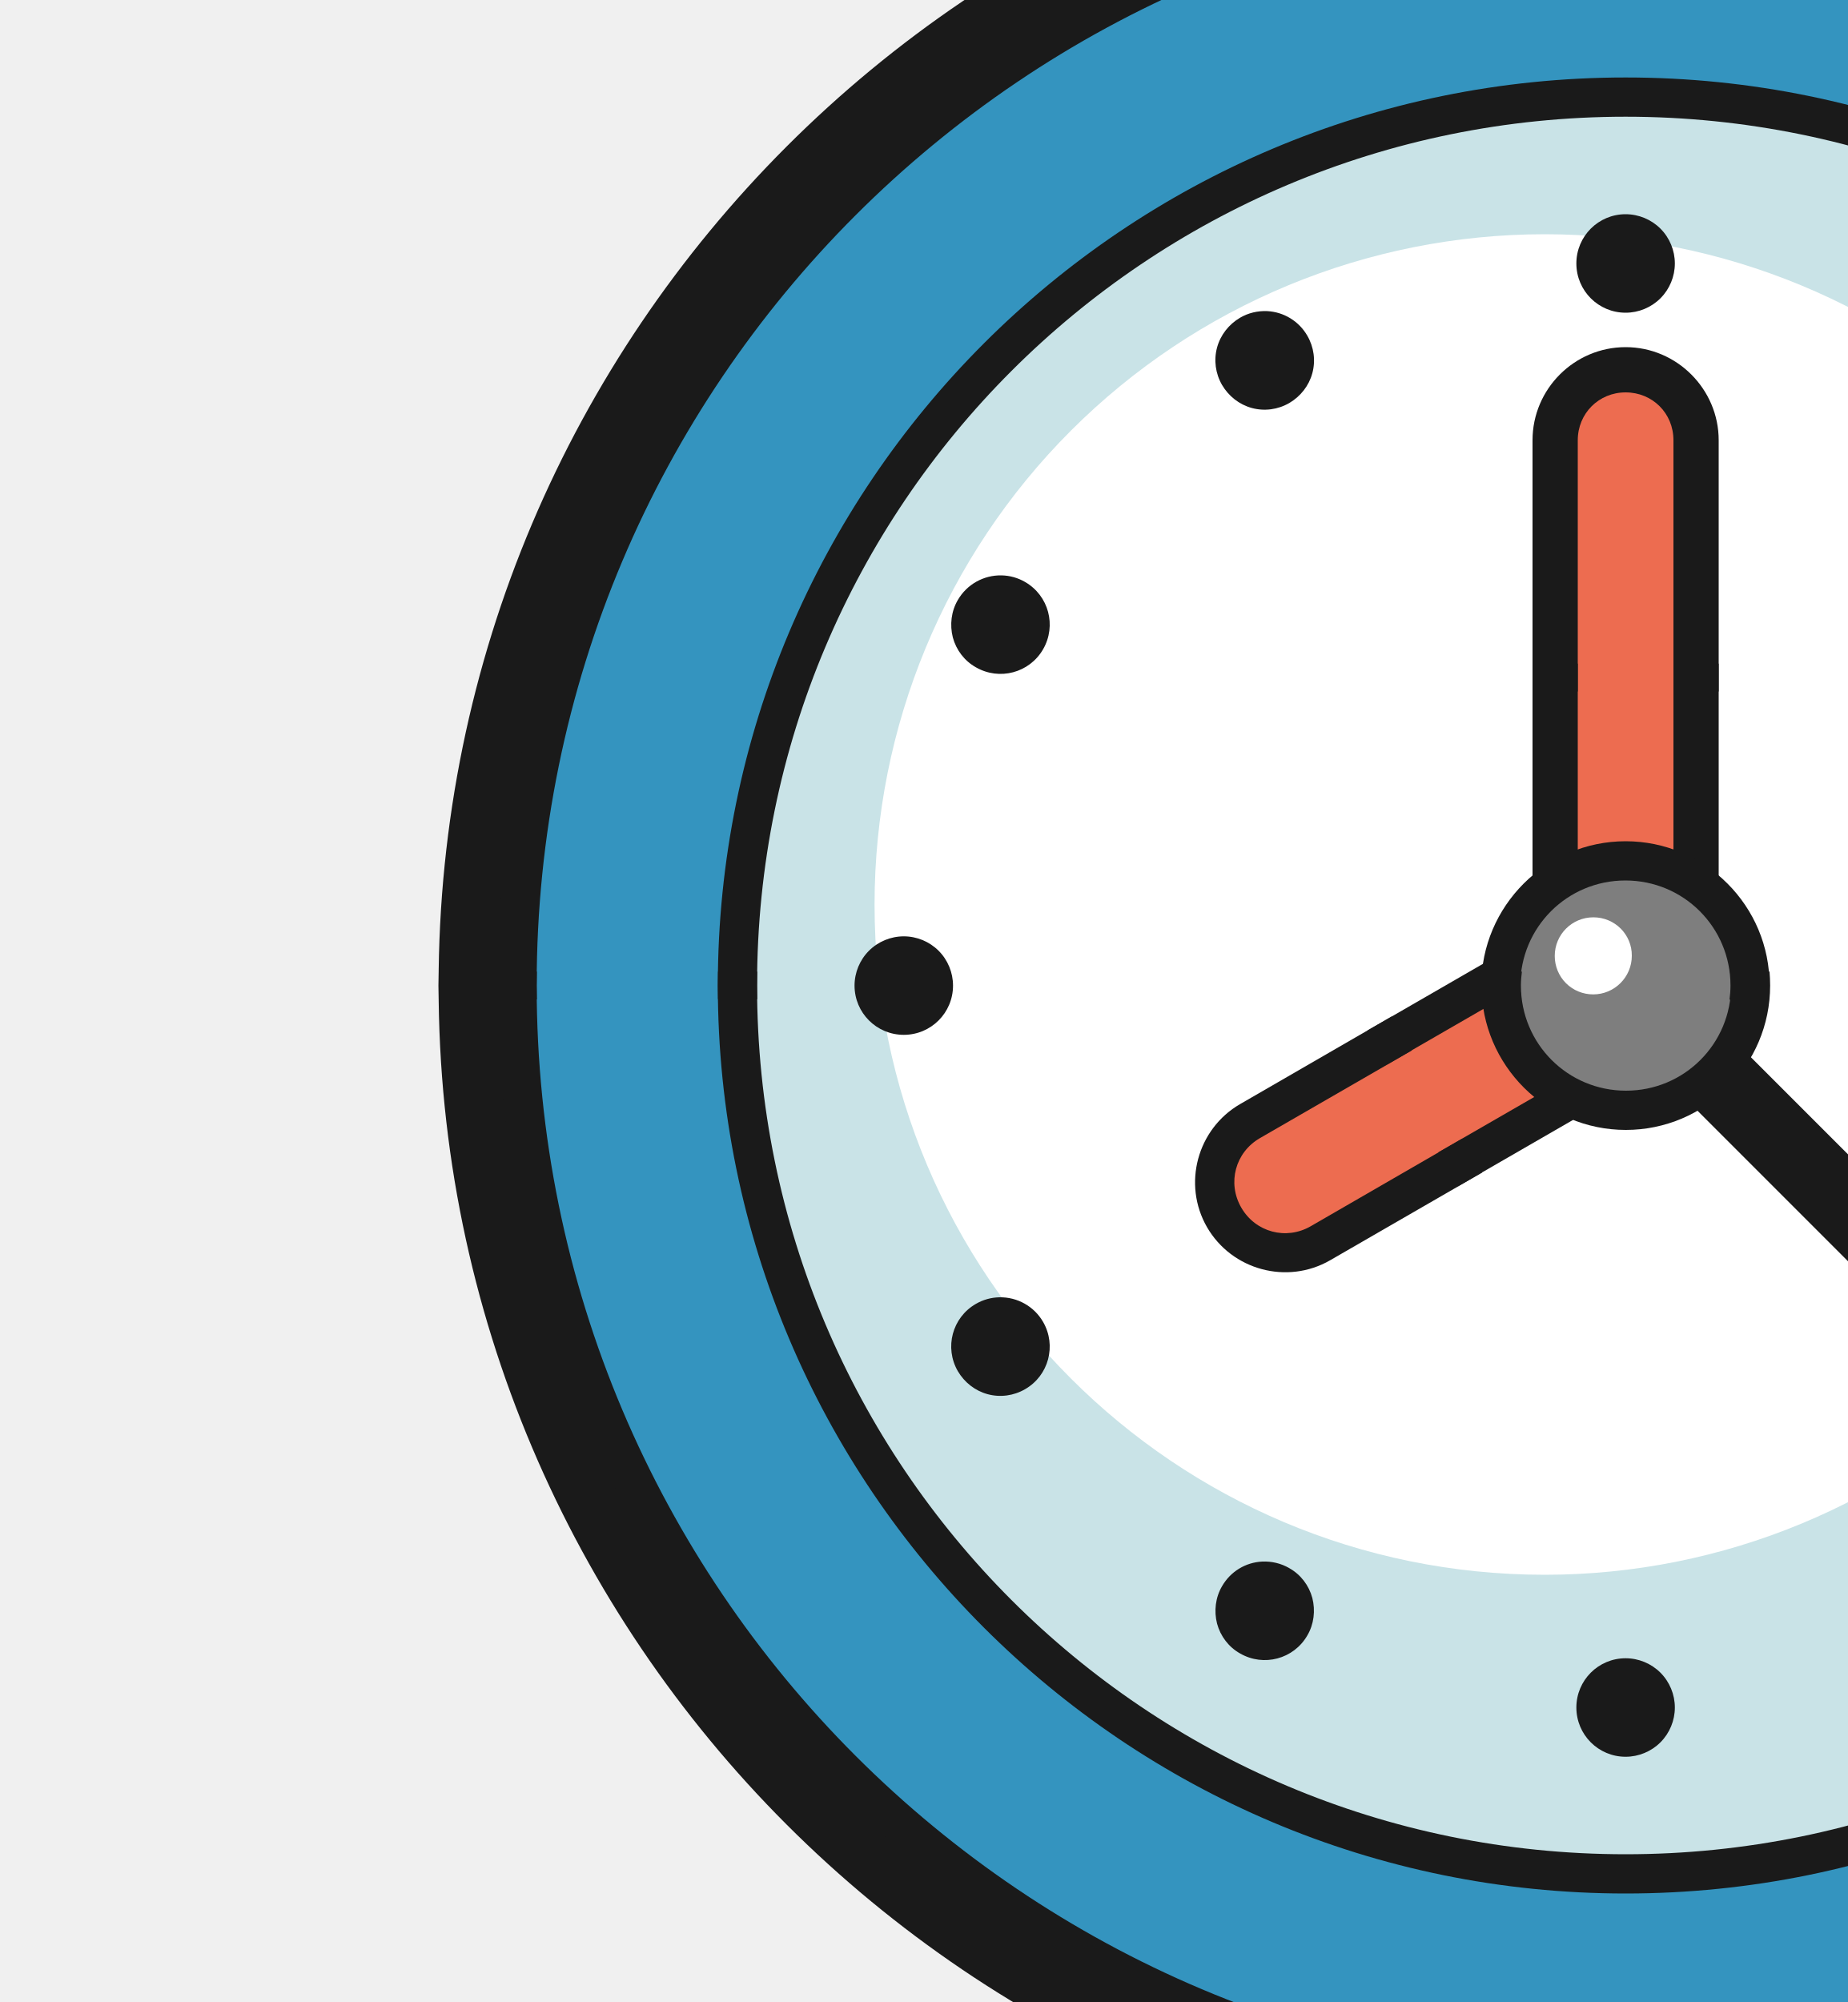
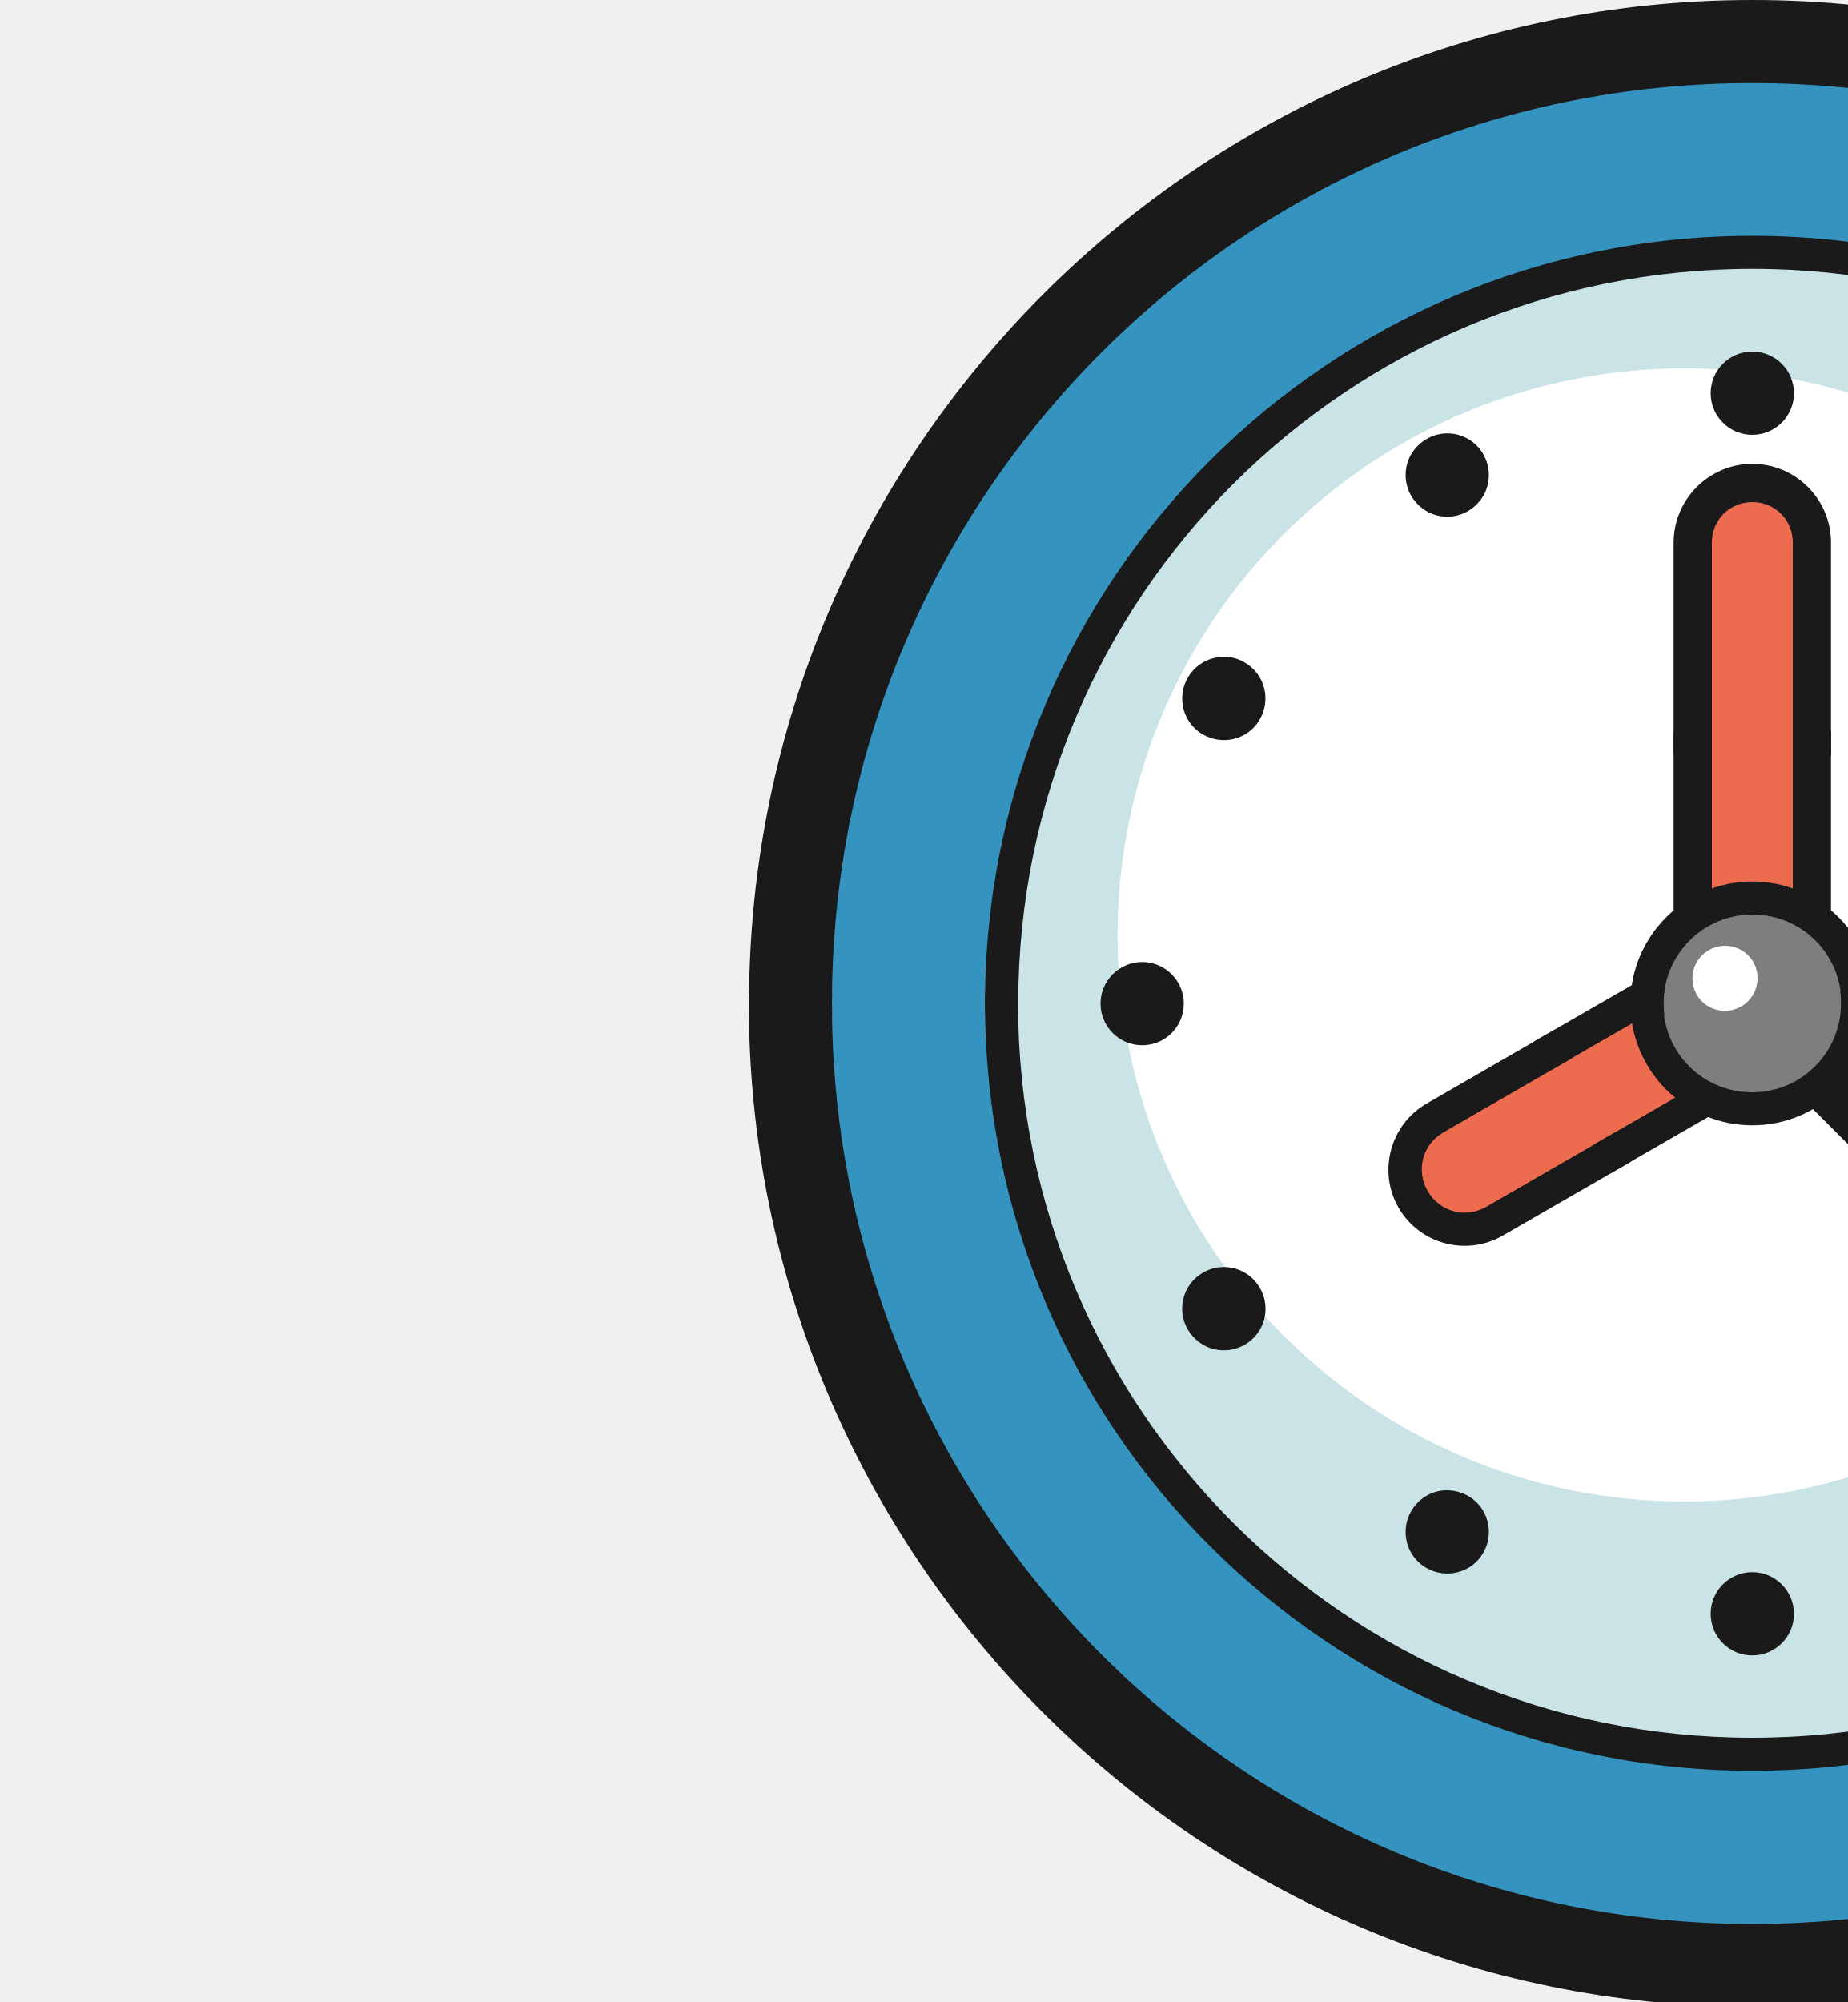
<svg xmlns="http://www.w3.org/2000/svg" version="1.1" id="Слой_1" x="0px" y="0px" viewBox="0 0 923 1000" style="enable-background:new 0 0 923 1000;" xml:space="preserve">
  <style type="text/css">
	.st0{fill:#1A1A1A;}
	.st1{fill:#3494BF;}
	.st2{fill:#C9E3E7;}
	.st3{fill:#FFFFFF;}
	.st4{fill:#ED6C50;}
	.st5{fill:#7E7E7E;}
</style>
  <g>
-     <path class="st0" d="M219.2,485.3c0,2.3-0.1,4.6-0.1,7c0,327,266,592.9,593,592.9S1405,819.3,1405,492.3c0-2.3-0.1-4.7-0.1-7h-78.4   c0,2.3,0.1,4.6,0.1,7c0,284.6-229.9,514.5-514.5,514.5c-284.6,0-514.6-229.9-514.6-514.5c0-2.3,0.1-4.7,0.1-7H219.2z" />
-     <path class="st0" d="M812.1-100.7c-327,0-593,266-593,593c0,2.3,0.1,4.6,0.1,7h78.4c0-2.3-0.1-4.6-0.1-7   c0-284.7,230-514.6,514.6-514.6s514.5,229.9,514.5,514.6c0,2.3-0.1,4.6-0.1,7h78.4c0-2.3,0.1-4.6,0.1-7   C1405,165.2,1139.1-100.7,812.1-100.7L812.1-100.7z" />
-     <path class="st1" d="M1365.8,492.3c0,146.9-58.3,287.7-162.2,391.6C1099.8,987.7,959,1046,812.1,1046s-287.7-58.3-391.6-162.2   C316.7,780,258.3,639.1,258.3,492.3c0-146.9,58.3-287.7,162.2-391.6S665.2-61.5,812.1-61.5s287.7,58.3,391.6,162.2   C1307.5,204.5,1365.8,345.4,1365.8,492.3L1365.8,492.3z" />
-     <path class="st2" d="M812.1,48.5c-117.7,0-230.5,46.7-313.8,130c-83.2,83.2-130,196.1-130,313.8C368.3,737.4,567,936,812,936   c117.7,0,230.6-46.7,313.8-130c83.2-83.2,130-196.1,130-313.8s-46.7-230.6-130-313.8C1042.6,95.3,929.8,48.5,812.1,48.5L812.1,48.5   z" />
-     <path class="st3" d="M771.7,117c-88.8,0-173.9,35.3-236.7,98.1S436.9,363,436.9,451.8c0,184.9,149.9,334.8,334.8,334.8   c88.8,0,173.9-35.3,236.7-98c62.8-62.8,98.1-147.9,98.1-236.7s-35.3-173.9-98.1-236.7C945.6,152.3,860.4,117,771.7,117L771.7,117z" />
-     <path class="st0" d="M812.1,492.2c7.4-7.4,19.3-7.4,26.7,0l230.6,230.6c7.4,7.4,7.4,19.3,0,26.7s-19.3,7.4-26.7,0L812.1,518.9   C804.7,511.6,804.7,499.6,812.1,492.2L812.1,492.2z" />
-     <path class="st4" d="M812.1,184.7c19.5,0,35.2,15.7,35.2,35.2V457c0,19.5-15.7,35.2-35.2,35.2s-35.2-15.7-35.2-35.2V219.9   C776.9,200.4,792.6,184.7,812.1,184.7L812.1,184.7z" />
-     <path class="st0" d="M812.1,173.4c-25.6,0-46.5,20.9-46.5,46.5v125.5h22.6V219.9c0-13.4,10.5-23.9,23.9-23.9   c13.4,0,23.9,10.4,23.9,23.9v125.5h22.6V219.9C858.6,194.4,837.7,173.4,812.1,173.4L812.1,173.4z" />
-     <path class="st4" d="M611.5,608.1c-9.8-16.9-4-38.3,12.9-48.1L764,479.4c16.9-9.7,38.3-4,48.1,12.9c9.7,16.9,4,38.3-12.9,48.1   l-139.6,80.5C642.7,630.7,621.2,624.9,611.5,608.1L611.5,608.1z" />
-     <path class="st0" d="M695.3,507.7l-75.8,43.8c-21.4,12.4-28.9,40-16.5,61.5c12.4,21.4,40,28.9,61.5,16.5l75.9-43.8l-9.8-17   l-75.8,43.8c-12.3,7.1-27.6,3-34.7-9.3c-7.1-12.3-3-27.6,9.3-34.7l75.9-43.8L695.3,507.7z" />
-     <path class="st0" d="M765.6,331.5V457c0,25.6,20.9,46.5,46.5,46.5c25.6,0,46.5-20.9,46.5-46.5V331.5H836V457   c0,13.4-10.5,23.9-23.9,23.9c-13.4,0-23.9-10.5-23.9-23.9V331.5H765.6z" />
-     <path class="st0" d="M780.4,464.9c-7.3,0.2-14.6,2.1-21.3,6l-75.9,43.8l9.8,17l75.9-43.8c12.3-7.1,27.5-3,34.7,9.3   c7.1,12.3,3.1,27.6-9.3,34.7l-75.8,43.7l9.8,17l75.9-43.8c21.4-12.4,28.8-40,16.5-61.5C812.1,472.6,796.3,464.5,780.4,464.9   L780.4,464.9z" />
-     <path class="st5" d="M812.1,430c-16.5,0-32.4,6.6-44,18.2c-11.7,11.7-18.2,27.5-18.2,44c0,34.4,27.9,62.3,62.3,62.3   c16.5,0,32.4-6.6,44-18.2c11.7-11.7,18.2-27.5,18.2-44s-6.6-32.4-18.2-44C844.5,436.5,828.6,430,812.1,430L812.1,430z" />
-     <path class="st0" d="M248.6,485.3c0,2.3-0.1,4.6-0.1,7c0,311.1,252.4,563.6,563.6,563.6s563.5-252.4,563.5-563.6   c0-2.3-0.1-4.6-0.1-7h-19.6c0,2.3,0.1,4.6,0.1,7c0,300.5-243.4,544-543.9,544s-544-243.4-544-544c0-2.3,0.1-4.6,0.1-7L248.6,485.3   L248.6,485.3z" />
-     <path class="st0" d="M358.7,485.3c0,2.3-0.1,4.6-0.1,7c0,250.4,203.2,453.5,453.5,453.5c250.4,0,453.5-203.2,453.5-453.5   c0-2.3-0.1-4.7-0.1-7h-19.6c0,2.3,0.1,4.6,0.1,7c0,239.8-194.2,433.9-433.9,433.9c-239.8,0-433.9-194.2-433.9-433.9   c0-2.3,0.1-4.7,0.1-7L358.7,485.3L358.7,485.3z" />
-     <path class="st0" d="M740.4,485.3c-0.2,2.3-0.3,4.6-0.3,7c0,39.7,32.4,72.1,72.1,72.1s72.1-32.4,72.1-72.1c0-2.4-0.1-4.7-0.3-7   h-19.7c0.3,2.3,0.5,4.6,0.5,7c0,29.1-23.4,52.5-52.5,52.5s-52.5-23.4-52.5-52.5c0-2.4,0.2-4.7,0.5-7L740.4,485.3L740.4,485.3z" />
-     <path class="st0" d="M812.1,107c-13.6,0-24.6,11-24.6,24.6s11,24.6,24.6,24.6c6.5,0,12.8-2.6,17.4-7.2c4.6-4.6,7.2-10.9,7.2-17.4   s-2.6-12.8-7.2-17.4C824.9,109.6,818.6,107,812.1,107L812.1,107z" />
-     <path class="st0" d="M812.1,828.3c-13.6,0-24.6,11-24.6,24.6s11,24.6,24.6,24.6c6.5,0,12.8-2.6,17.4-7.2c4.6-4.6,7.2-10.9,7.2-17.4   s-2.6-12.8-7.2-17.4C824.9,830.9,818.6,828.3,812.1,828.3L812.1,828.3z" />
-     <path class="st0" d="M1172.7,467.7c-6.5,0-12.8,2.6-17.4,7.2c-4.6,4.6-7.2,10.9-7.2,17.4s2.6,12.8,7.2,17.4   c4.6,4.6,10.9,7.2,17.4,7.2c13.6,0,24.6-11,24.6-24.6S1186.3,467.7,1172.7,467.7L1172.7,467.7z" />
-     <path class="st0" d="M451.5,467.7c-6.5,0-12.8,2.6-17.4,7.2s-7.2,10.9-7.2,17.4c0,13.6,11,24.6,24.6,24.6c13.6,0,24.6-11,24.6-24.6   c0-6.5-2.6-12.8-7.2-17.4C464.3,470.3,458,467.7,451.5,467.7L451.5,467.7z" />
-     <path class="st0" d="M991.2,155.4c-8.4,0.4-15.9,5-20.1,12.3c-3.3,5.6-4.1,12.4-2.5,18.7c1.7,6.3,5.8,11.7,11.5,14.9   c5.6,3.3,12.4,4.1,18.7,2.5c6.3-1.7,11.7-5.8,14.9-11.5c3.3-5.6,4.1-12.4,2.5-18.7c-1.7-6.3-5.8-11.7-11.5-14.9   C1000.6,156.3,995.9,155.2,991.2,155.4L991.2,155.4z" />
-     <path class="st0" d="M630.6,780c-8.4,0.4-15.9,5-20.1,12.3c-3.3,5.6-4.1,12.4-2.5,18.7c1.7,6.3,5.8,11.7,11.5,14.9   c11.8,6.8,26.8,2.8,33.6-9c3.3-5.6,4.1-12.4,2.5-18.7c-1.7-6.3-5.8-11.7-11.5-14.9C640,780.9,635.3,779.8,630.6,780L630.6,780z" />
-     <path class="st0" d="M1123.8,287.4c-4.1,0.1-8.1,1.2-11.7,3.3c-5.6,3.3-9.8,8.6-11.5,14.9s-0.8,13,2.5,18.7   c3.3,5.6,8.6,9.8,14.9,11.5c6.3,1.7,13,0.8,18.7-2.5c5.6-3.3,9.8-8.6,11.5-14.9c1.7-6.3,0.8-13-2.5-18.7   C1141.2,291.9,1132.8,287.1,1123.8,287.4L1123.8,287.4z" />
-     <path class="st0" d="M499.2,648c-4.1,0.1-8.1,1.2-11.7,3.3c-11.8,6.8-15.8,21.8-9,33.6c3.3,5.6,8.6,9.8,14.9,11.5   c6.3,1.7,13,0.8,18.7-2.5c11.8-6.8,15.8-21.8,9-33.6C516.6,652.5,508.2,647.8,499.2,648L499.2,648z" />
-     <path class="st0" d="M633,155.4c-4.7-0.2-9.4,0.9-13.5,3.3c-5.6,3.3-9.8,8.6-11.5,14.9c-1.7,6.3-0.8,13,2.5,18.7   c3.3,5.6,8.6,9.8,14.9,11.5c6.3,1.7,13,0.8,18.7-2.5c5.6-3.3,9.8-8.6,11.5-14.9c1.7-6.3,0.8-13-2.5-18.7   C648.9,160.4,641.3,155.8,633,155.4L633,155.4z" />
-     <path class="st0" d="M993.6,780c-4.7-0.2-9.4,0.9-13.5,3.3c-5.6,3.3-9.8,8.6-11.5,14.9c-1.7,6.3-0.8,13,2.5,18.7   c6.8,11.8,21.8,15.8,33.6,9c5.6-3.3,9.8-8.6,11.5-14.9c1.7-6.3,0.8-13-2.5-18.7C1009.5,785,1001.9,780.4,993.6,780L993.6,780z" />
-     <path class="st0" d="M500.4,287.4c-9-0.2-17.4,4.5-21.9,12.3c-3.3,5.6-4.1,12.4-2.5,18.7c1.7,6.3,5.8,11.7,11.5,14.9   c11.8,6.8,26.8,2.8,33.6-9c6.8-11.8,2.8-26.8-9-33.6C508.5,288.6,504.5,287.5,500.4,287.4L500.4,287.4z" />
-     <path class="st0" d="M1125,648c-9-0.2-17.4,4.5-21.9,12.3c-6.8,11.8-2.8,26.8,9,33.6c5.6,3.3,12.4,4.1,18.7,2.5   c6.3-1.7,11.7-5.8,14.9-11.5c6.8-11.8,2.8-26.8-9-33.6C1133.1,649.2,1129.1,648.1,1125,648L1125,648z" />
-     <path class="st3" d="M796,458.2c-10.7,0-19.3,8.6-19.3,19.3c0,5.1,2,10,5.6,13.6c3.6,3.6,8.5,5.6,13.6,5.6   c10.6,0,19.3-8.6,19.3-19.3C815.3,466.8,806.7,458.2,796,458.2L796,458.2z" />
-     <path class="st0" d="M812.1-71.3c-311.1,0-563.6,252.4-563.6,563.5c0,2.3,0.1,4.6,0.1,7h19.6c0-2.3-0.1-4.6-0.1-7   c0-300.5,243.4-543.9,544-543.9c300.5,0,543.9,243.4,543.9,543.9c0,2.3-0.1,4.6-0.1,7h19.6c0-2.3,0.1-4.6,0.1-7   C1375.6,181.1,1123.2-71.3,812.1-71.3L812.1-71.3z" />
-     <path class="st0" d="M812.1,38.7c-250.4,0-453.5,203.2-453.5,453.5c0,2.3,0.1,4.6,0.1,6.9h19.6c0-2.3-0.1-4.6-0.1-6.9   c0-239.8,194.2-433.9,433.9-433.9c239.8,0,433.9,194.2,433.9,433.9c0,2.3-0.1,4.6-0.1,6.9h19.6c0-2.3,0.1-4.6,0.1-6.9   C1265.6,241.9,1062.5,38.7,812.1,38.7L812.1,38.7z" />
-     <path class="st0" d="M812.1,420.2c-39.7,0-72.1,32.4-72.1,72.1c0,2.3,0.1,4.7,0.3,7H760c-0.3-2.3-0.5-4.6-0.5-7   c0-29.1,23.4-52.5,52.5-52.5c29.1,0,52.5,23.4,52.5,52.5c0,2.4-0.2,4.7-0.5,7h19.7c0.2-2.3,0.3-4.6,0.3-7   C884.2,452.6,851.8,420.2,812.1,420.2L812.1,420.2z" />
+     <path class="st0" d="M374.2,495.3c0,1.9-0.1,3.9-0.1,5.9c0,276.4,224.8,501.2,501.3,501.2s501.2-224.8,501.2-501.2   c0-1.9-0.1-4-0.1-5.9h-66.3c0,1.9,0.1,3.9,0.1,5.9c0,240.6-194.3,434.9-434.9,434.9s-435-194.3-435-434.9c0-1.9,0.1-4,0.1-5.9   H374.2z" />
+     <path class="st0" d="M875.4,0C599,0,374.2,224.8,374.2,501.3c0,1.9,0.1,3.9,0.1,5.9h66.3c0-1.9-0.1-3.9-0.1-5.9   c0-240.7,194.4-435,435-435s434.9,194.3,434.9,435c0,1.9-0.1,3.9-0.1,5.9h66.3c0-1.9,0.1-3.9,0.1-5.9   C1376.6,224.8,1151.8,0,875.4,0L875.4,0z" />
+     <path class="st1" d="M1343.4,501.3c0,124.2-49.3,243.2-137.1,331c-87.7,87.7-206.8,137-330.9,137s-243.2-49.3-331-137.1   c-87.7-87.7-137.1-206.8-137.1-330.9c0-124.2,49.3-243.2,137.1-331s206.8-137.1,331-137.1s243.2,49.3,331,137.1   C1294.2,258,1343.4,377.1,1343.4,501.3L1343.4,501.3z" />
+     <path class="st2" d="M875.4,126.1c-99.5,0-194.8,39.5-265.3,109.9c-70.3,70.3-109.9,165.8-109.9,265.3   c0,207.2,168,375.1,375.1,375.1c99.5,0,194.9-39.5,265.3-109.9c70.3-70.3,109.9-165.8,109.9-265.3s-39.5-194.9-109.9-265.3   C1070.2,165.7,974.9,126.1,875.4,126.1L875.4,126.1z" />
+     <path class="st3" d="M841.3,184c-75.1,0-147,29.8-200.1,82.9C588.1,320,558.3,392,558.3,467c0,156.3,126.7,283,283,283   c75.1,0,147-29.8,200.1-82.8c53.1-53.1,82.9-125,82.9-200.1s-29.8-147-82.9-200.1C988.3,213.9,916.2,184,841.3,184L841.3,184z" />
+     <path class="st0" d="M875.4,501.2c6.3-6.3,16.3-6.3,22.6,0l194.9,194.9c6.3,6.3,6.3,16.3,0,22.6s-16.3,6.3-22.6,0L875.4,523.7   C869.1,517.6,869.1,507.4,875.4,501.2L875.4,501.2z" />
+     <path class="st4" d="M875.4,241.2c16.5,0,29.8,13.3,29.8,29.8v200.4c0,16.5-13.3,29.8-29.8,29.8s-29.8-13.3-29.8-29.8V271   C845.7,254.5,858.9,241.2,875.4,241.2L875.4,241.2z" />
+     <path class="st0" d="M875.4,231.7c-21.6,0-39.3,17.7-39.3,39.3v106.1h19.1V271c0-11.3,8.9-20.2,20.2-20.2s20.2,8.8,20.2,20.2v106.1   h19.1V271C914.7,249.4,897,231.7,875.4,231.7L875.4,231.7z" />
+     <path class="st4" d="M705.8,599.1c-8.3-14.3-3.4-32.4,10.9-40.7l118-68.1c14.3-8.2,32.4-3.4,40.7,10.9c8.2,14.3,3.4,32.4-10.9,40.7   l-118,68C732.2,618.2,714,613.3,705.8,599.1L705.8,599.1z" />
+     <path class="st0" d="M776.7,514.3l-64.1,37c-18.1,10.5-24.4,33.8-13.9,52c10.5,18.1,33.8,24.4,52,13.9l64.2-37l-8.3-14.4l-64.1,37   c-10.4,6-23.3,2.5-29.3-7.9c-6-10.4-2.5-23.3,7.9-29.3l64.2-37L776.7,514.3z" />
+     <path class="st0" d="M836.1,365.3v106.1c0,21.6,17.7,39.3,39.3,39.3c21.6,0,39.3-17.7,39.3-39.3V365.3h-19.1v106.1   c0,11.3-8.9,20.2-20.2,20.2s-20.2-8.9-20.2-20.2V365.3H836.1z" />
+     <path class="st0" d="M848.6,478.1c-6.2,0.2-12.3,1.8-18,5.1l-64.2,37l8.3,14.4l64.2-37c10.4-6,23.2-2.5,29.3,7.9   c6,10.4,2.6,23.3-7.9,29.3l-64.1,36.9l8.3,14.4l64.2-37c18.1-10.5,24.3-33.8,13.9-52C875.4,484.6,862,477.8,848.6,478.1   L848.6,478.1z" />
+     <path class="st5" d="M875.4,448.6c-13.9,0-27.4,5.6-37.2,15.4c-9.9,9.9-15.4,23.2-15.4,37.2c0,29.1,23.6,52.7,52.7,52.7   c13.9,0,27.4-5.6,37.2-15.4c9.9-9.9,15.4-23.2,15.4-37.2c0-13.9-5.6-27.4-15.4-37.2C902.8,454.1,889.4,448.6,875.4,448.6   L875.4,448.6z" />
+     <path class="st0" d="M399.1,495.3c0,1.9-0.1,3.9-0.1,5.9c0,263,213.3,476.4,476.4,476.4s476.3-213.3,476.3-476.4   c0-1.9-0.1-3.9-0.1-5.9h-16.6c0,1.9,0.1,3.9,0.1,5.9c0,254-205.7,459.8-459.7,459.8S415.6,755.3,415.6,501.3c0-1.9,0.1-3.9,0.1-5.9   L399.1,495.3L399.1,495.3z" />
+     <path class="st0" d="M492.2,495.3c0,1.9-0.1,3.9-0.1,5.9c0,211.7,171.8,383.3,383.3,383.3c211.7,0,383.3-171.8,383.3-383.3   c0-1.9-0.1-4-0.1-5.9h-16.6c0,1.9,0.1,3.9,0.1,5.9C1242.2,704,1078,868,875.4,868c-202.7,0-366.8-164.2-366.8-366.8   c0-1.9,0.1-4,0.1-5.9L492.2,495.3L492.2,495.3z" />
+     <path class="st0" d="M814.8,495.3c-0.2,1.9-0.3,3.9-0.3,5.9c0,33.6,27.4,60.9,60.9,60.9c33.6,0,60.9-27.4,60.9-60.9   c0-2-0.1-4-0.3-5.9h-16.7c0.3,1.9,0.4,3.9,0.4,5.9c0,24.6-19.8,44.4-44.4,44.4s-44.4-19.8-44.4-44.4c0-2,0.2-4,0.4-5.9L814.8,495.3   L814.8,495.3z" />
+     <path class="st0" d="M875.4,175.6c-11.5,0-20.8,9.3-20.8,20.8s9.3,20.8,20.8,20.8c5.5,0,10.8-2.2,14.7-6.1   c3.9-3.9,6.1-9.2,6.1-14.7c0-5.5-2.2-10.8-6.1-14.7C886.2,177.8,880.9,175.6,875.4,175.6L875.4,175.6z" />
+     <path class="st0" d="M875.4,785.3c-11.5,0-20.8,9.3-20.8,20.8s9.3,20.8,20.8,20.8c5.5,0,10.8-2.2,14.7-6.1   c3.9-3.9,6.1-9.2,6.1-14.7s-2.2-10.8-6.1-14.7C886.2,787.5,880.9,785.3,875.4,785.3L875.4,785.3z" />
+     <path class="st0" d="M1180.2,480.5c-5.5,0-10.8,2.2-14.7,6.1c-3.9,3.9-6.1,9.2-6.1,14.7c0,5.5,2.2,10.8,6.1,14.7   c3.9,3.9,9.2,6.1,14.7,6.1c11.5,0,20.8-9.3,20.8-20.8S1191.7,480.5,1180.2,480.5L1180.2,480.5z" />
+     <path class="st0" d="M570.6,480.5c-5.5,0-10.8,2.2-14.7,6.1s-6.1,9.2-6.1,14.7c0,11.5,9.3,20.8,20.8,20.8s20.8-9.3,20.8-20.8   c0-5.5-2.2-10.8-6.1-14.7C581.4,482.7,576.1,480.5,570.6,480.5L570.6,480.5z" />
+     <path class="st0" d="M1026.8,216.5c-7.1,0.3-13.4,4.2-17,10.4c-2.8,4.7-3.5,10.5-2.1,15.8c1.4,5.3,4.9,9.9,9.7,12.6   c4.7,2.8,10.5,3.5,15.8,2.1c5.3-1.4,9.9-4.9,12.6-9.7c2.8-4.7,3.5-10.5,2.1-15.8c-1.4-5.3-4.9-9.9-9.7-12.6   C1034.7,217.2,1030.8,216.3,1026.8,216.5L1026.8,216.5z" />
+     <path class="st0" d="M722,744.4c-7.1,0.3-13.4,4.2-17,10.4c-2.8,4.7-3.5,10.5-2.1,15.8c1.4,5.3,4.9,9.9,9.7,12.6   c10,5.7,22.7,2.4,28.4-7.6c2.8-4.7,3.5-10.5,2.1-15.8c-1.4-5.3-4.9-9.9-9.7-12.6C729.9,745.2,726,744.3,722,744.4L722,744.4z" />
+     <path class="st0" d="M1138.9,328.1c-3.5,0.1-6.8,1-9.9,2.8c-4.7,2.8-8.3,7.3-9.7,12.6c-1.4,5.3-0.7,11,2.1,15.8   c2.8,4.7,7.3,8.3,12.6,9.7c5.3,1.4,11,0.7,15.8-2.1c4.7-2.8,8.3-7.3,9.7-12.6c1.4-5.3,0.7-11-2.1-15.8   C1153.6,331.9,1146.5,327.8,1138.9,328.1L1138.9,328.1z" />
+     <path class="st0" d="M610.9,632.9c-3.5,0.1-6.8,1-9.9,2.8c-10,5.7-13.4,18.4-7.6,28.4c2.8,4.7,7.3,8.3,12.6,9.7   c5.3,1.4,11,0.7,15.8-2.1c10-5.7,13.4-18.4,7.6-28.4C625.6,636.7,618.5,632.7,610.9,632.9L610.9,632.9z" />
+     <path class="st0" d="M724,216.5c-4-0.2-7.9,0.8-11.4,2.8c-4.7,2.8-8.3,7.3-9.7,12.6c-1.4,5.3-0.7,11,2.1,15.8   c2.8,4.7,7.3,8.3,12.6,9.7s11,0.7,15.8-2.1c4.7-2.8,8.3-7.3,9.7-12.6c1.4-5.3,0.7-11-2.1-15.8C737.5,220.7,731,216.8,724,216.5   L724,216.5z" />
+     <path class="st0" d="M1028.8,744.4c-4-0.2-7.9,0.8-11.4,2.8c-4.7,2.8-8.3,7.3-9.7,12.6s-0.7,11,2.1,15.8c5.7,10,18.4,13.4,28.4,7.6   c4.7-2.8,8.3-7.3,9.7-12.6c1.4-5.3,0.7-11-2.1-15.8C1042.3,748.7,1035.8,744.8,1028.8,744.4L1028.8,744.4z" />
+     <path class="st0" d="M611.9,328.1c-7.6-0.2-14.7,3.8-18.5,10.4c-2.8,4.7-3.5,10.5-2.1,15.8c1.4,5.3,4.9,9.9,9.7,12.6   c10,5.7,22.7,2.4,28.4-7.6s2.4-22.7-7.6-28.4C618.8,329.1,615.4,328.1,611.9,328.1L611.9,328.1z" />
+     <path class="st0" d="M1139.9,632.9c-7.6-0.2-14.7,3.8-18.5,10.4c-5.7,10-2.4,22.7,7.6,28.4c4.7,2.8,10.5,3.5,15.8,2.1   c5.3-1.4,9.9-4.9,12.6-9.7c5.7-10,2.4-22.7-7.6-28.4C1146.7,633.9,1143.4,632.9,1139.9,632.9L1139.9,632.9z" />
+     <path class="st3" d="M861.8,472.4c-9,0-16.3,7.3-16.3,16.3c0,4.3,1.7,8.5,4.7,11.5c3,3,7.2,4.7,11.5,4.7c9,0,16.3-7.3,16.3-16.3   C878.1,479.7,870.8,472.4,861.8,472.4L861.8,472.4z" />
+     <path class="st0" d="M875.4,24.9c-263,0-476.4,213.3-476.4,476.3c0,1.9,0.1,3.9,0.1,5.9h16.6c0-1.9-0.1-3.9-0.1-5.9   c0-254,205.7-459.7,459.8-459.7c254,0,459.7,205.7,459.7,459.7c0,1.9-0.1,3.9-0.1,5.9h16.6c0-1.9,0.1-3.9,0.1-5.9   C1351.7,238.2,1138.4,24.9,875.4,24.9L875.4,24.9z" />
+     <path class="st0" d="M875.4,117.8c-211.7,0-383.3,171.8-383.3,383.3c0,1.9,0.1,3.9,0.1,5.8h16.6c0-1.9-0.1-3.9-0.1-5.8   c0-202.7,164.2-366.8,366.8-366.8c202.7,0,366.8,164.2,366.8,366.8c0,1.9-0.1,3.9-0.1,5.8h16.6c0-1.9,0.1-3.9,0.1-5.8   C1258.7,289.6,1087.1,117.8,875.4,117.8L875.4,117.8z" />
+     <path class="st0" d="M875.4,440.3c-33.6,0-60.9,27.4-60.9,60.9c0,1.9,0.1,4,0.3,5.9h16.7c-0.3-1.9-0.4-3.9-0.4-5.9   c0-24.6,19.8-44.4,44.4-44.4c24.6,0,44.4,19.8,44.4,44.4c0,2-0.2,4-0.4,5.9h16.7c0.2-1.9,0.3-3.9,0.3-5.9   C936.4,467.7,909,440.3,875.4,440.3L875.4,440.3z" />
  </g>
</svg>
